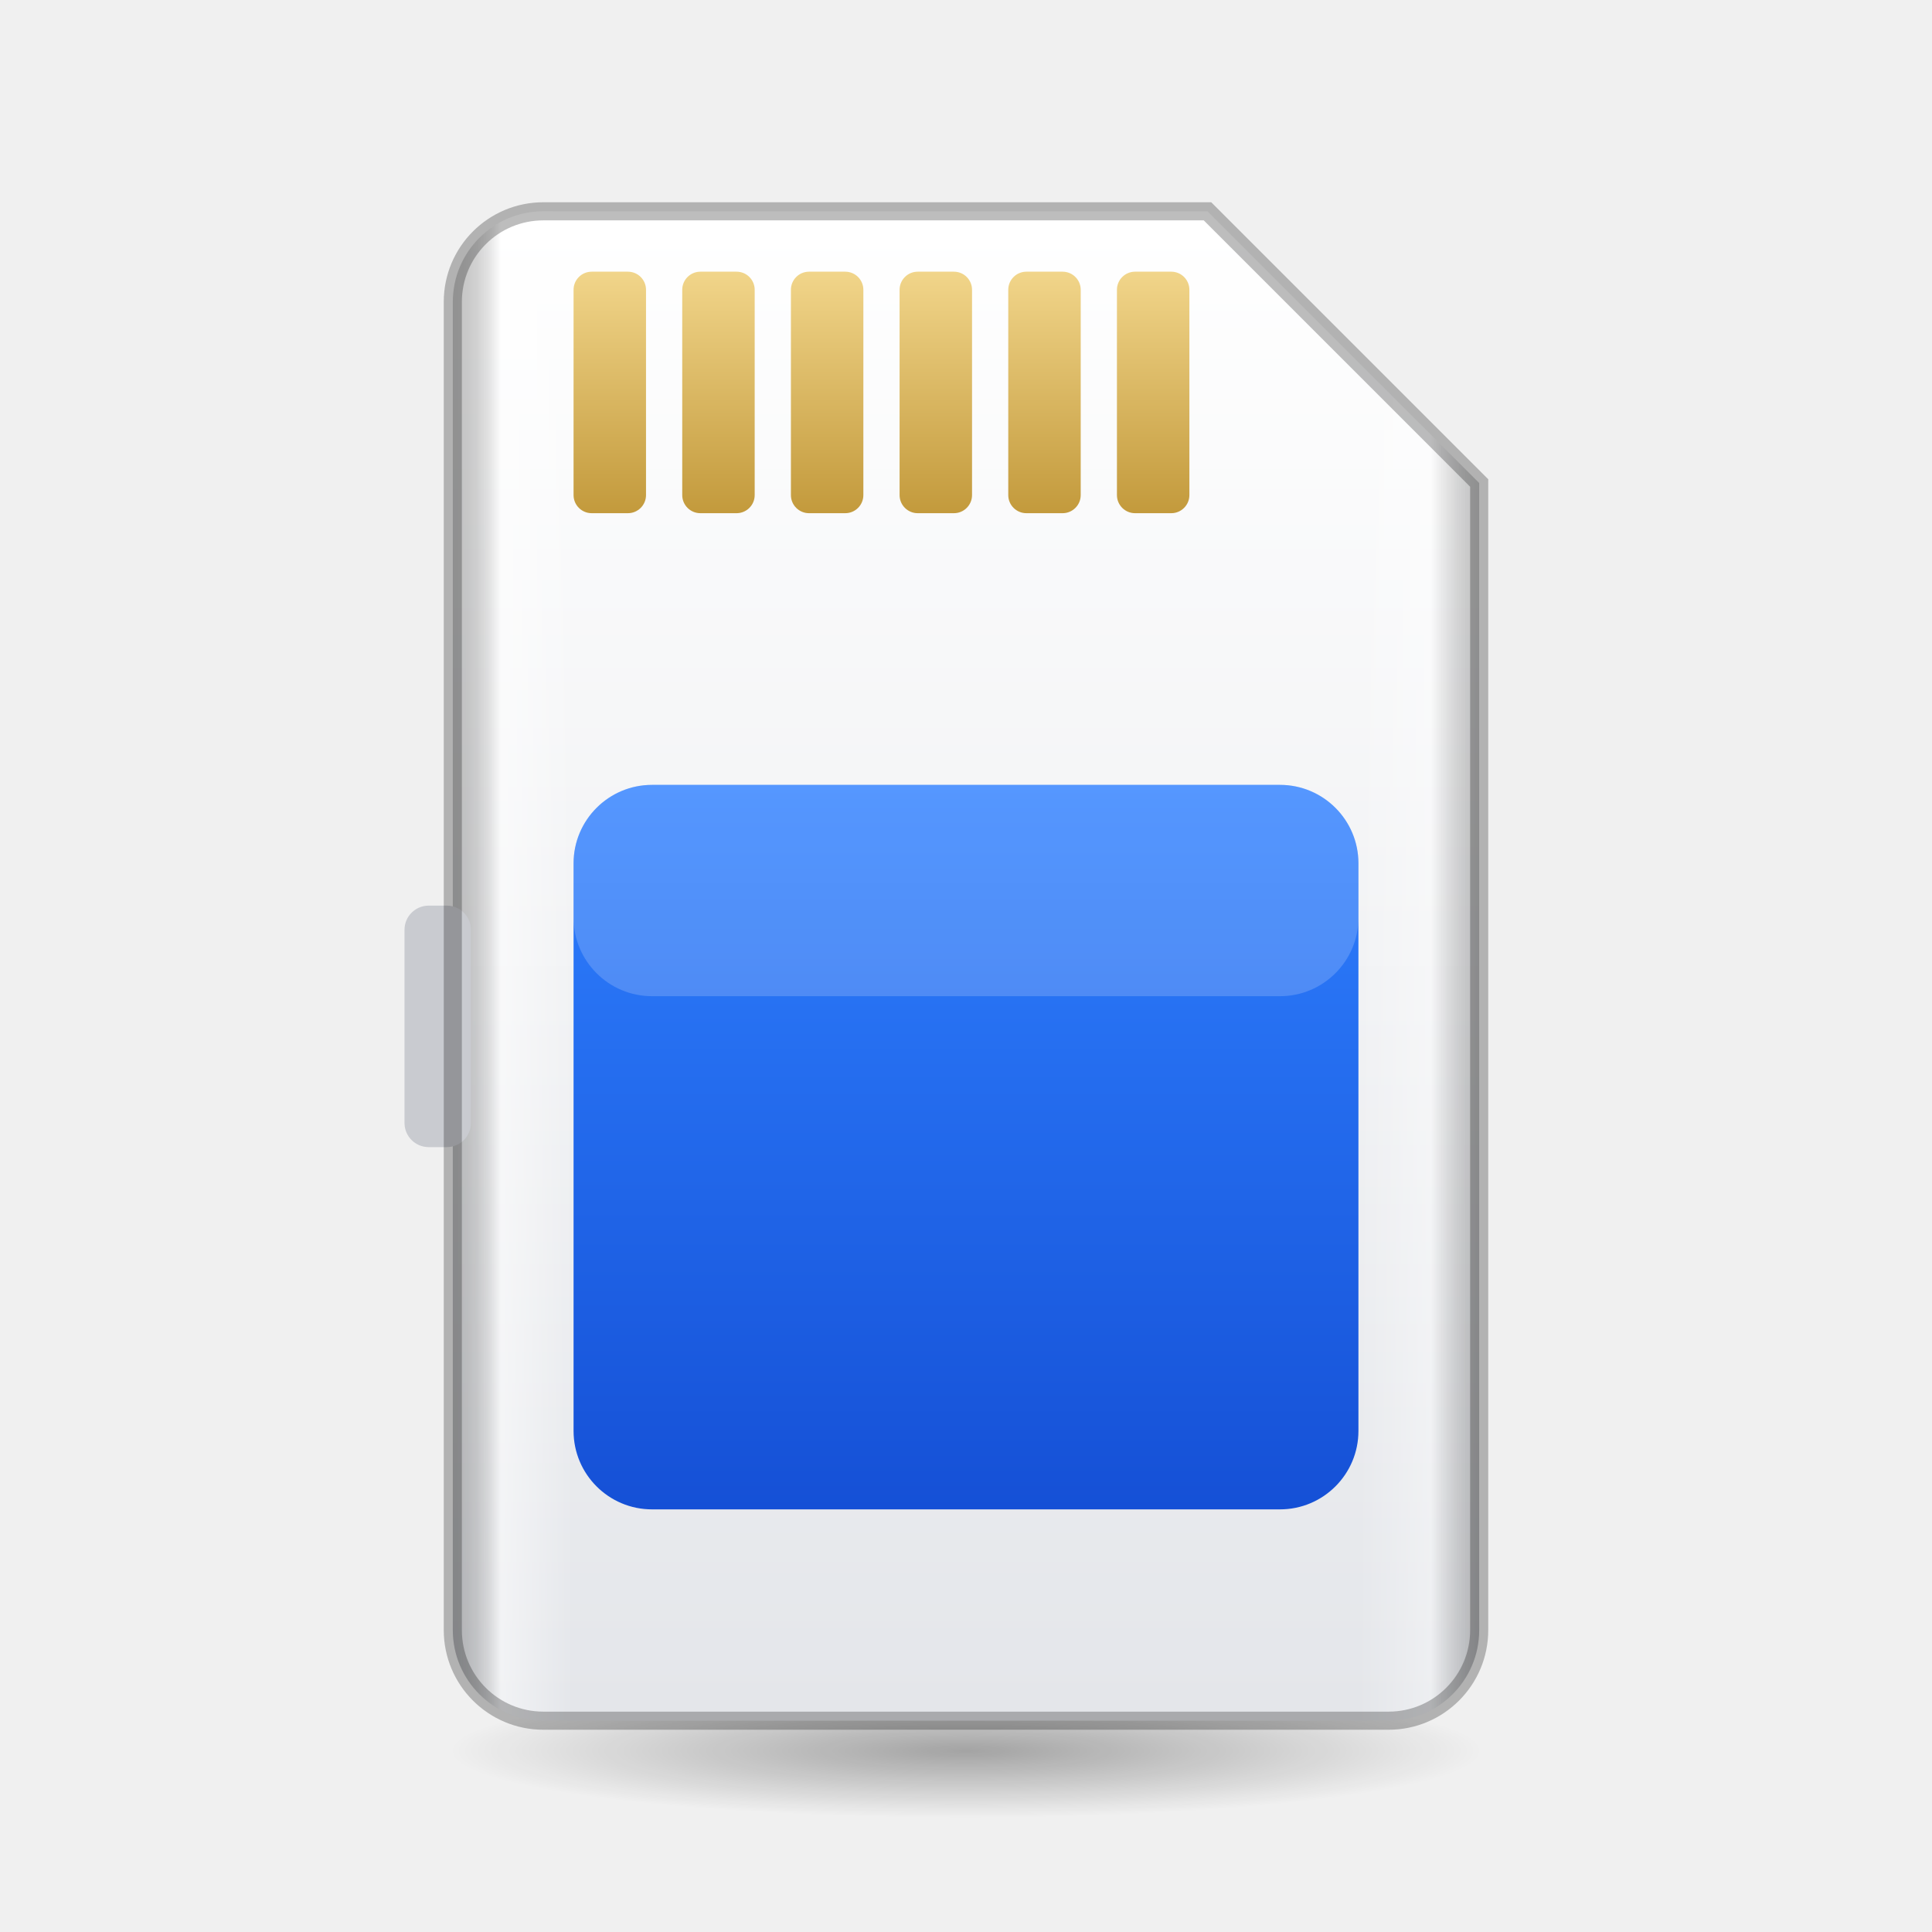
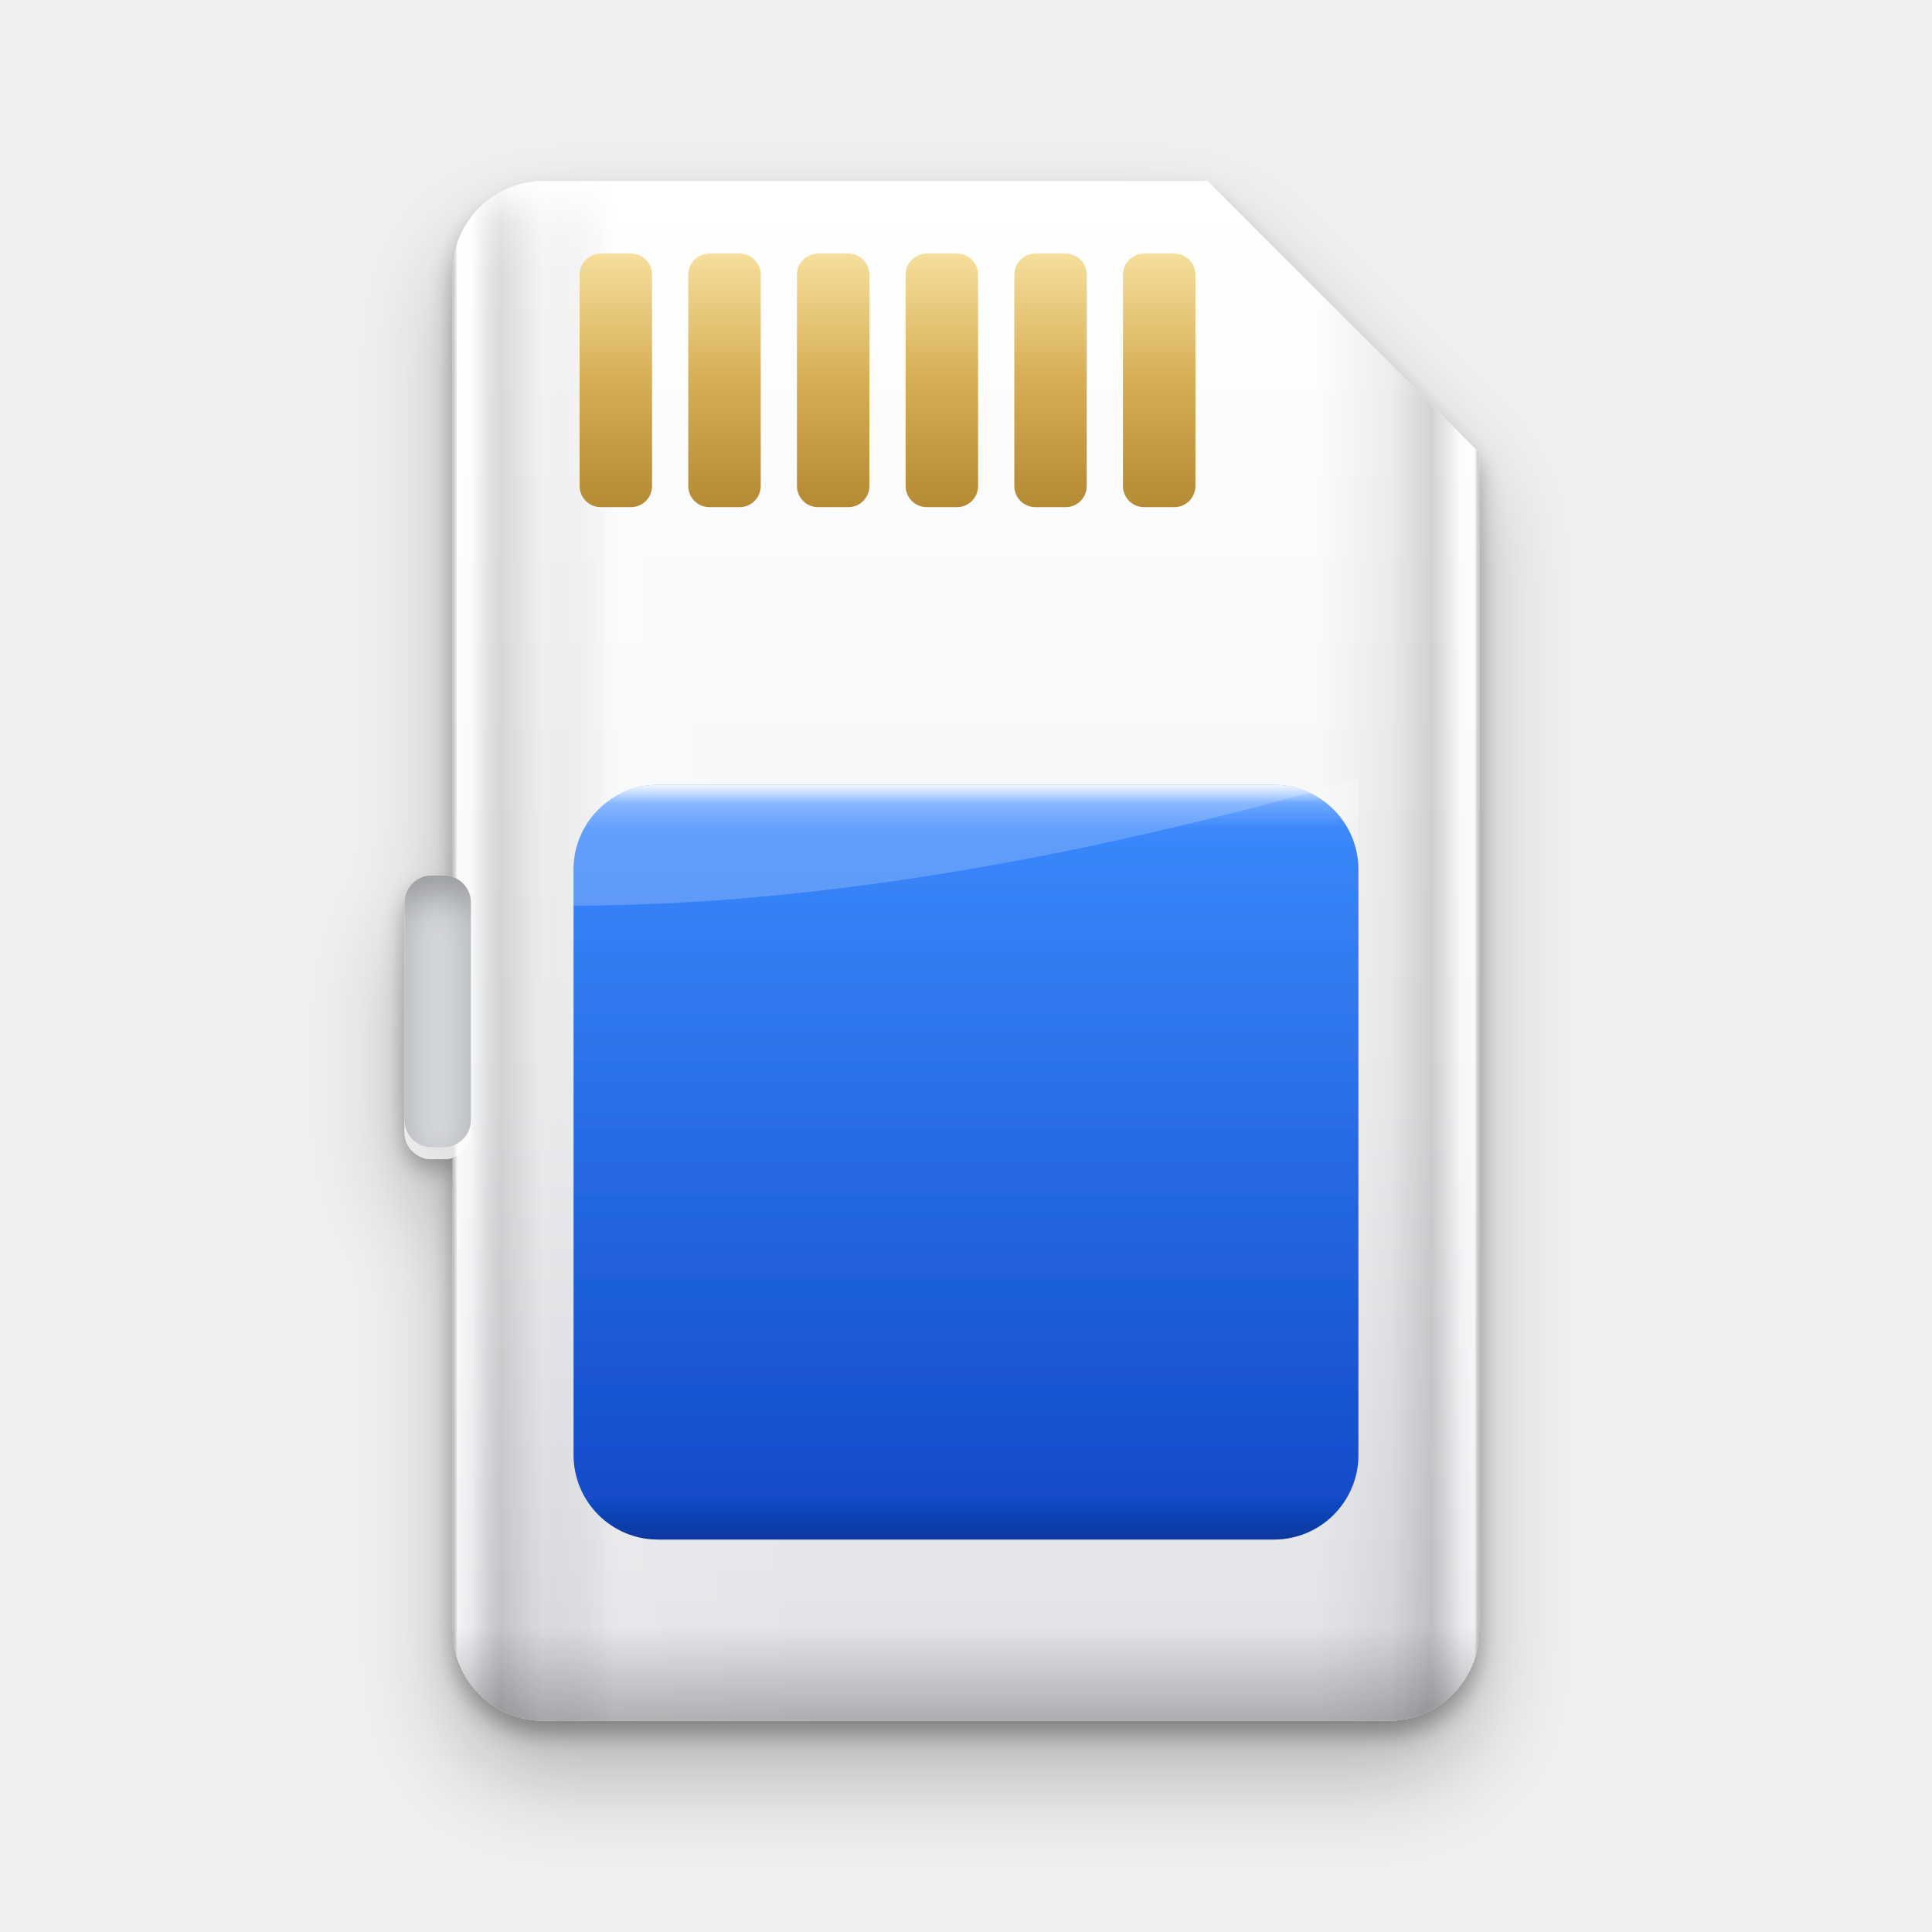
<svg xmlns="http://www.w3.org/2000/svg" width="128" height="128" viewBox="0 0 64 64">
  <defs>
+     <filter id="drop" x="-25%" y="-25%" width="150%" height="160%">
+       <feGaussianBlur in="SourceAlpha" stdDeviation="1.6" />
+       <feOffset dy="1.8" result="far" />
+       <feFlood flood-color="#000000" flood-opacity=".26" />
+       <feComposite in2="far" operator="in" result="cast" />
+       <feGaussianBlur in="SourceAlpha" stdDeviation=".35" />
+       <feOffset dy=".45" result="near" />
+       <feFlood flood-color="#000000" flood-opacity=".3" />
+       <feComposite in2="near" operator="in" result="contact" />
+       <feMerge>
+         <feMergeNode in="cast" />
+         <feMergeNode in="contact" />
+         <feMergeNode in="SourceGraphic" />
+       </feMerge>
+     </filter>
+     <filter id="inset" x="-30%" y="-30%" width="160%" height="160%">
+       <feComponentTransfer in="SourceAlpha">
+         <feFuncA type="table" tableValues="1 0" />
+       </feComponentTransfer>
+       <feGaussianBlur stdDeviation=".55" />
+       <feOffset dy=".7" result="edge" />
+       <feFlood flood-color="#000000" flood-opacity=".5" />
+       <feComposite in2="edge" operator="in" />
+       <feComposite in2="SourceAlpha" operator="in" result="shade" />
+       <feMerge>
+         <feMergeNode in="SourceGraphic" />
+         <feMergeNode in="shade" />
+       </feMerge>
+     </filter>
+     <filter id="soft" x="-20%" y="-20%" width="140%" height="140%">
+       <feGaussianBlur stdDeviation=".45" />
+     </filter>
    <linearGradient id="alu" x1="0" y1="0" x2="0" y2="1">
-       <stop offset="0" stop-color="#f2f3f5" />
-       <stop offset=".55" stop-color="#d3d5d9" />
-       <stop offset="1" stop-color="#b3b5ba" />
+       <stop offset="0" stop-color="#dadbde" />
+       <stop offset=".5" stop-color="#c6c8cb" />
+       <stop offset="1" stop-color="#aeb0b4" />
    </linearGradient>
    <linearGradient id="alu-dark" x1="0" y1="0" x2="0" y2="1">
-       <stop offset="0" stop-color="#d6d8dc" />
-       <stop offset="1" stop-color="#9c9ea3" />
+       <stop offset="0" stop-color="#c9cbcf" />
+       <stop offset="1" stop-color="#999ba0" />
    </linearGradient>
    <linearGradient id="side" x1="0" y1="0" x2="1" y2="0">
-       <stop offset="0" stop-color="#000000" stop-opacity=".22" />
-       <stop offset=".05" stop-color="#ffffff" stop-opacity=".5" />
-       <stop offset=".12" stop-color="#ffffff" stop-opacity="0" />
-       <stop offset=".88" stop-color="#ffffff" stop-opacity="0" />
-       <stop offset=".95" stop-color="#ffffff" stop-opacity=".35" />
-       <stop offset="1" stop-color="#000000" stop-opacity=".24" />
+       <stop offset="0" stop-color="#000000" stop-opacity=".28" />
+       <stop offset=".008" stop-color="#ffffff" stop-opacity=".55" />
+       <stop offset=".022" stop-color="#ffffff" stop-opacity=".2" />
+       <stop offset=".05" stop-color="#000000" stop-opacity=".14" />
+       <stop offset=".09" stop-color="#000000" stop-opacity=".04" />
+       <stop offset=".16" stop-color="#ffffff" stop-opacity=".12" />
+       <stop offset=".35" stop-color="#ffffff" stop-opacity="0" />
+       <stop offset=".84" stop-color="#000000" stop-opacity="0" />
+       <stop offset=".91" stop-color="#000000" stop-opacity=".06" />
+       <stop offset=".95" stop-color="#000000" stop-opacity=".16" />
+       <stop offset=".978" stop-color="#ffffff" stop-opacity=".2" />
+       <stop offset=".992" stop-color="#ffffff" stop-opacity=".5" />
+       <stop offset="1" stop-color="#000000" stop-opacity=".3" />
+     </linearGradient>
+     <linearGradient id="bevel" x1="0" y1="0" x2="0" y2="1">
+       <stop offset="0" stop-color="#ffffff" stop-opacity=".95" />
+       <stop offset=".025" stop-color="#ffffff" stop-opacity=".25" />
+       <stop offset=".06" stop-color="#ffffff" stop-opacity="0" />
+       <stop offset=".94" stop-color="#000000" stop-opacity="0" />
+       <stop offset="1" stop-color="#000000" stop-opacity=".22" />
    </linearGradient>
    <linearGradient id="lip" x1="0" y1="0" x2="0" y2="1">
-       <stop offset="0" stop-color="#c4c6cb" />
-       <stop offset="1" stop-color="#8c8e93" />
+       <stop offset="0" stop-color="#a6a8ac" />
+       <stop offset=".12" stop-color="#8b8d92" />
+       <stop offset=".6" stop-color="#7c7e83" />
+       <stop offset="1" stop-color="#606267" />
    </linearGradient>
    <linearGradient id="lip-white" x1="0" y1="0" x2="0" y2="1">
-       <stop offset="0" stop-color="#e2e4e8" />
-       <stop offset="1" stop-color="#c3c6cc" />
+       <stop offset="0" stop-color="#ffffff" />
+       <stop offset=".3" stop-color="#e6e8eb" />
+       <stop offset="1" stop-color="#bfc2c8" />
    </linearGradient>
    <linearGradient id="plastic" x1="0" y1="0" x2="0" y2="1">
      <stop offset="0" stop-color="#ffffff" />
-       <stop offset="1" stop-color="#e4e6ea" />
+       <stop offset=".6" stop-color="#f3f4f6" />
+       <stop offset="1" stop-color="#dfe1e5" />
    </linearGradient>
-     <linearGradient id="steel" x1="0" y1="0" x2="1" y2="1">
-       <stop offset="0" stop-color="#e9eaed" />
-       <stop offset=".5" stop-color="#a9abb1" />
-       <stop offset="1" stop-color="#d8d9dd" />
+     <linearGradient id="steel" x1="0" y1="0" x2="1" y2="0">
+       <stop offset="0" stop-color="#8e9096" />
+       <stop offset=".18" stop-color="#e9eaed" />
+       <stop offset=".45" stop-color="#b9bbc0" />
+       <stop offset=".7" stop-color="#f4f5f7" />
+       <stop offset="1" stop-color="#8e9096" />
    </linearGradient>
    <linearGradient id="glass" x1="0" y1="0" x2="0" y2="1">
-       <stop offset="0" stop-color="#2a2d34" />
-       <stop offset="1" stop-color="#0b0c0f" />
+       <stop offset="0" stop-color="#26282e" />
+       <stop offset="1" stop-color="#08090b" />
    </linearGradient>
-     <linearGradient id="wall" x1="0" y1="0" x2="1" y2="1">
-       <stop offset="0" stop-color="#1d6bff" />
-       <stop offset=".5" stop-color="#7a3cff" />
-       <stop offset="1" stop-color="#ff5a7a" />
+     <linearGradient id="reflect" x1="0" y1="0" x2="1" y2="1">
+       <stop offset="0" stop-color="#ffffff" stop-opacity=".18" />
+       <stop offset=".42" stop-color="#ffffff" stop-opacity=".06" />
+       <stop offset=".43" stop-color="#ffffff" stop-opacity="0" />
    </linearGradient>
+     <radialGradient id="wall" cx=".25" cy=".2" r="1.1">
+       <stop offset="0" stop-color="#5aa8ff" />
+       <stop offset=".35" stop-color="#2f5bff" />
+       <stop offset=".7" stop-color="#7b32e6" />
+       <stop offset="1" stop-color="#ff4f7b" />
+     </radialGradient>
    <linearGradient id="label" x1="0" y1="0" x2="0" y2="1">
-       <stop offset="0" stop-color="#2f80ff" />
-       <stop offset="1" stop-color="#1550d6" />
+       <stop offset="0" stop-color="#3d8bff" />
+       <stop offset="1" stop-color="#1048c8" />
    </linearGradient>
    <linearGradient id="gold" x1="0" y1="0" x2="0" y2="1">
-       <stop offset="0" stop-color="#f1d58a" />
-       <stop offset="1" stop-color="#c39a3c" />
+       <stop offset="0" stop-color="#f6df9c" />
+       <stop offset=".5" stop-color="#d6ae55" />
+       <stop offset="1" stop-color="#b48a33" />
    </linearGradient>
-     <radialGradient id="cone" cx=".42" cy=".38" r=".7">
-       <stop offset="0" stop-color="#4a4d54" />
-       <stop offset="1" stop-color="#121316" />
+     <radialGradient id="cone" cx=".42" cy=".36" r=".72">
+       <stop offset="0" stop-color="#55585f" />
+       <stop offset=".55" stop-color="#25272c" />
+       <stop offset="1" stop-color="#0c0d0f" />
    </radialGradient>
-     <radialGradient id="lens" cx=".4" cy=".35" r=".7">
-       <stop offset="0" stop-color="#3a5fae" />
-       <stop offset=".6" stop-color="#14203d" />
-       <stop offset="1" stop-color="#05070c" />
+     <radialGradient id="lens" cx=".38" cy=".32" r=".75">
+       <stop offset="0" stop-color="#5a7fd0" />
+       <stop offset=".45" stop-color="#1a2a55" />
+       <stop offset="1" stop-color="#030409" />
    </radialGradient>
    <radialGradient id="disc" cx=".5" cy=".5" r=".5">
-       <stop offset=".2" stop-color="#f7f8fa" />
-       <stop offset="1" stop-color="#b9bcc3" />
+       <stop offset=".18" stop-color="#fbfbfc" />
+       <stop offset=".7" stop-color="#d9dbe0" />
+       <stop offset="1" stop-color="#b5b8bf" />
    </radialGradient>
    <linearGradient id="sheen" x1="0" y1="0" x2="1" y2="1">
-       <stop offset=".2" stop-color="#ff7ad9" stop-opacity="0" />
-       <stop offset=".38" stop-color="#ff7ad9" stop-opacity=".4" />
-       <stop offset=".52" stop-color="#5fd3ff" stop-opacity=".4" />
-       <stop offset=".66" stop-color="#9dff7a" stop-opacity=".32" />
-       <stop offset=".82" stop-color="#ffe066" stop-opacity="0" />
+       <stop offset=".18" stop-color="#ff7ad9" stop-opacity="0" />
+       <stop offset=".36" stop-color="#ff7ad9" stop-opacity=".42" />
+       <stop offset=".5" stop-color="#5fd3ff" stop-opacity=".42" />
+       <stop offset=".63" stop-color="#9dff7a" stop-opacity=".34" />
+       <stop offset=".8" stop-color="#ffe066" stop-opacity="0" />
    </linearGradient>
-     <radialGradient id="shadow" cx=".5" cy=".5" r=".5">
-       <stop offset="0" stop-color="#000000" stop-opacity=".32" />
-       <stop offset="1" stop-color="#000000" stop-opacity="0" />
-     </radialGradient>
+     <linearGradient id="sheen2" x1="1" y1="0" x2="0" y2="1">
+       <stop offset=".3" stop-color="#ffffff" stop-opacity="0" />
+       <stop offset=".48" stop-color="#ffffff" stop-opacity=".55" />
+       <stop offset=".56" stop-color="#ffffff" stop-opacity="0" />
+     </linearGradient>
+     <pattern id="mesh" width="1.3" height="1.3" patternUnits="userSpaceOnUse">
+       <circle cx=".65" cy=".65" r=".33" fill="#000000" fill-opacity=".55" />
+     </pattern>
+     <pattern id="mesh-light" width="1.1" height="1.1" patternUnits="userSpaceOnUse">
+       <circle cx=".55" cy=".55" r=".28" fill="#ffffff" fill-opacity=".5" />
+     </pattern>
  </defs>
-   <ellipse cx="32" cy="58" rx="17" ry="2.21" fill="url(#shadow)" />
-   <path d="M18 7h22l9 9v38a3 3 0 0 1-3 3H18a3 3 0 0 1-3-3V10a3 3 0 0 1 3-3z" fill="url(#plastic)" />
-   <path d="M18 7h22l9 9v38a3 3 0 0 1-3 3H18a3 3 0 0 1-3-3V10a3 3 0 0 1 3-3z" fill="url(#side)" />
-   <rect x="19.0" y="9" width="2.4" height="8" rx=".6" fill="url(#gold)" />
-   <rect x="22.6" y="9" width="2.4" height="8" rx=".6" fill="url(#gold)" />
-   <rect x="26.2" y="9" width="2.4" height="8" rx=".6" fill="url(#gold)" />
-   <rect x="29.8" y="9" width="2.4" height="8" rx=".6" fill="url(#gold)" />
-   <rect x="33.4" y="9" width="2.4" height="8" rx=".6" fill="url(#gold)" />
-   <rect x="37.0" y="9" width="2.4" height="8" rx=".6" fill="url(#gold)" />
-   <rect x="19" y="26" width="26" height="24" rx="2.6" fill="url(#label)" />
-   <rect x="19" y="26" width="26" height="7" rx="2.6" fill="#ffffff" fill-opacity=".18" />
-   <rect x="13.4" y="30" width="2.2" height="8" rx=".8" fill="#c9cbd0" />
-   <path d="M18 7h22l9 9v38a3 3 0 0 1-3 3H18a3 3 0 0 1-3-3V10a3 3 0 0 1 3-3z" fill="none" stroke="#000000" stroke-opacity=".26" stroke-width=".6" />
+   <g filter="url(#drop)">
+     <path d="M18 6h22l9 9v39a3 3 0 0 1-3 3H18a3 3 0 0 1-3-3V9a3 3 0 0 1 3-3z" fill="url(#plastic)" />
+     <path d="M18 6h22l9 9v39a3 3 0 0 1-3 3H18a3 3 0 0 1-3-3V9a3 3 0 0 1 3-3z" fill="url(#side)" />
+     <path d="M18 6h22l9 9v39a3 3 0 0 1-3 3H18a3 3 0 0 1-3-3V9a3 3 0 0 1 3-3z" fill="url(#bevel)" />
+     <rect x="19.2" y="8.4" width="2.4" height="8.4" rx=".7" fill="url(#gold)" />
+     <rect x="22.8" y="8.4" width="2.4" height="8.4" rx=".7" fill="url(#gold)" />
+     <rect x="26.4" y="8.4" width="2.4" height="8.4" rx=".7" fill="url(#gold)" />
+     <rect x="30.0" y="8.4" width="2.4" height="8.4" rx=".7" fill="url(#gold)" />
+     <rect x="33.6" y="8.4" width="2.4" height="8.4" rx=".7" fill="url(#gold)" />
+     <rect x="37.2" y="8.4" width="2.4" height="8.4" rx=".7" fill="url(#gold)" />
+     <path d="M14.3 29h0.4a0.9 0.9 0 0 1 0.9 0.9v7.2a0.9 0.9 0 0 1-0.9 0.9h-0.4a0.9 0.9 0 0 1-0.9-0.9v-7.2a0.9 0.9 0 0 1 0.9-0.9z" fill="#ffffff" fill-opacity=".55" transform="translate(0 .4)" />
+     <path d="M14.3 29h0.4a0.9 0.9 0 0 1 0.9 0.9v7.2a0.9 0.9 0 0 1-0.9 0.9h-0.4a0.9 0.9 0 0 1-0.9-0.9v-7.2a0.9 0.9 0 0 1 0.9-0.9z" fill="#d3d5da" filter="url(#inset)" />
+     <path d="M21.8 26h20.4a2.8 2.8 0 0 1 2.8 2.8v19.4a2.8 2.8 0 0 1-2.8 2.8h-20.4a2.8 2.8 0 0 1-2.8-2.8v-19.4a2.8 2.8 0 0 1 2.8-2.8z" fill="url(#label)" />
+     <path d="M21.8 26h20.4a2.8 2.8 0 0 1 2.8 2.8v19.4a2.8 2.8 0 0 1-2.8 2.8h-20.4a2.8 2.8 0 0 1-2.8-2.8v-19.4a2.8 2.8 0 0 1 2.8-2.8z" fill="url(#bevel)" />
+     <path d="M19 30c8 0 17-1.6 26-4.2V28.8a2.8 2.8 0 0 0-2.8-2.8H21.8A2.8 2.8 0 0 0 19 28.8z" fill="#ffffff" fill-opacity=".2" />
+   </g>
</svg>
